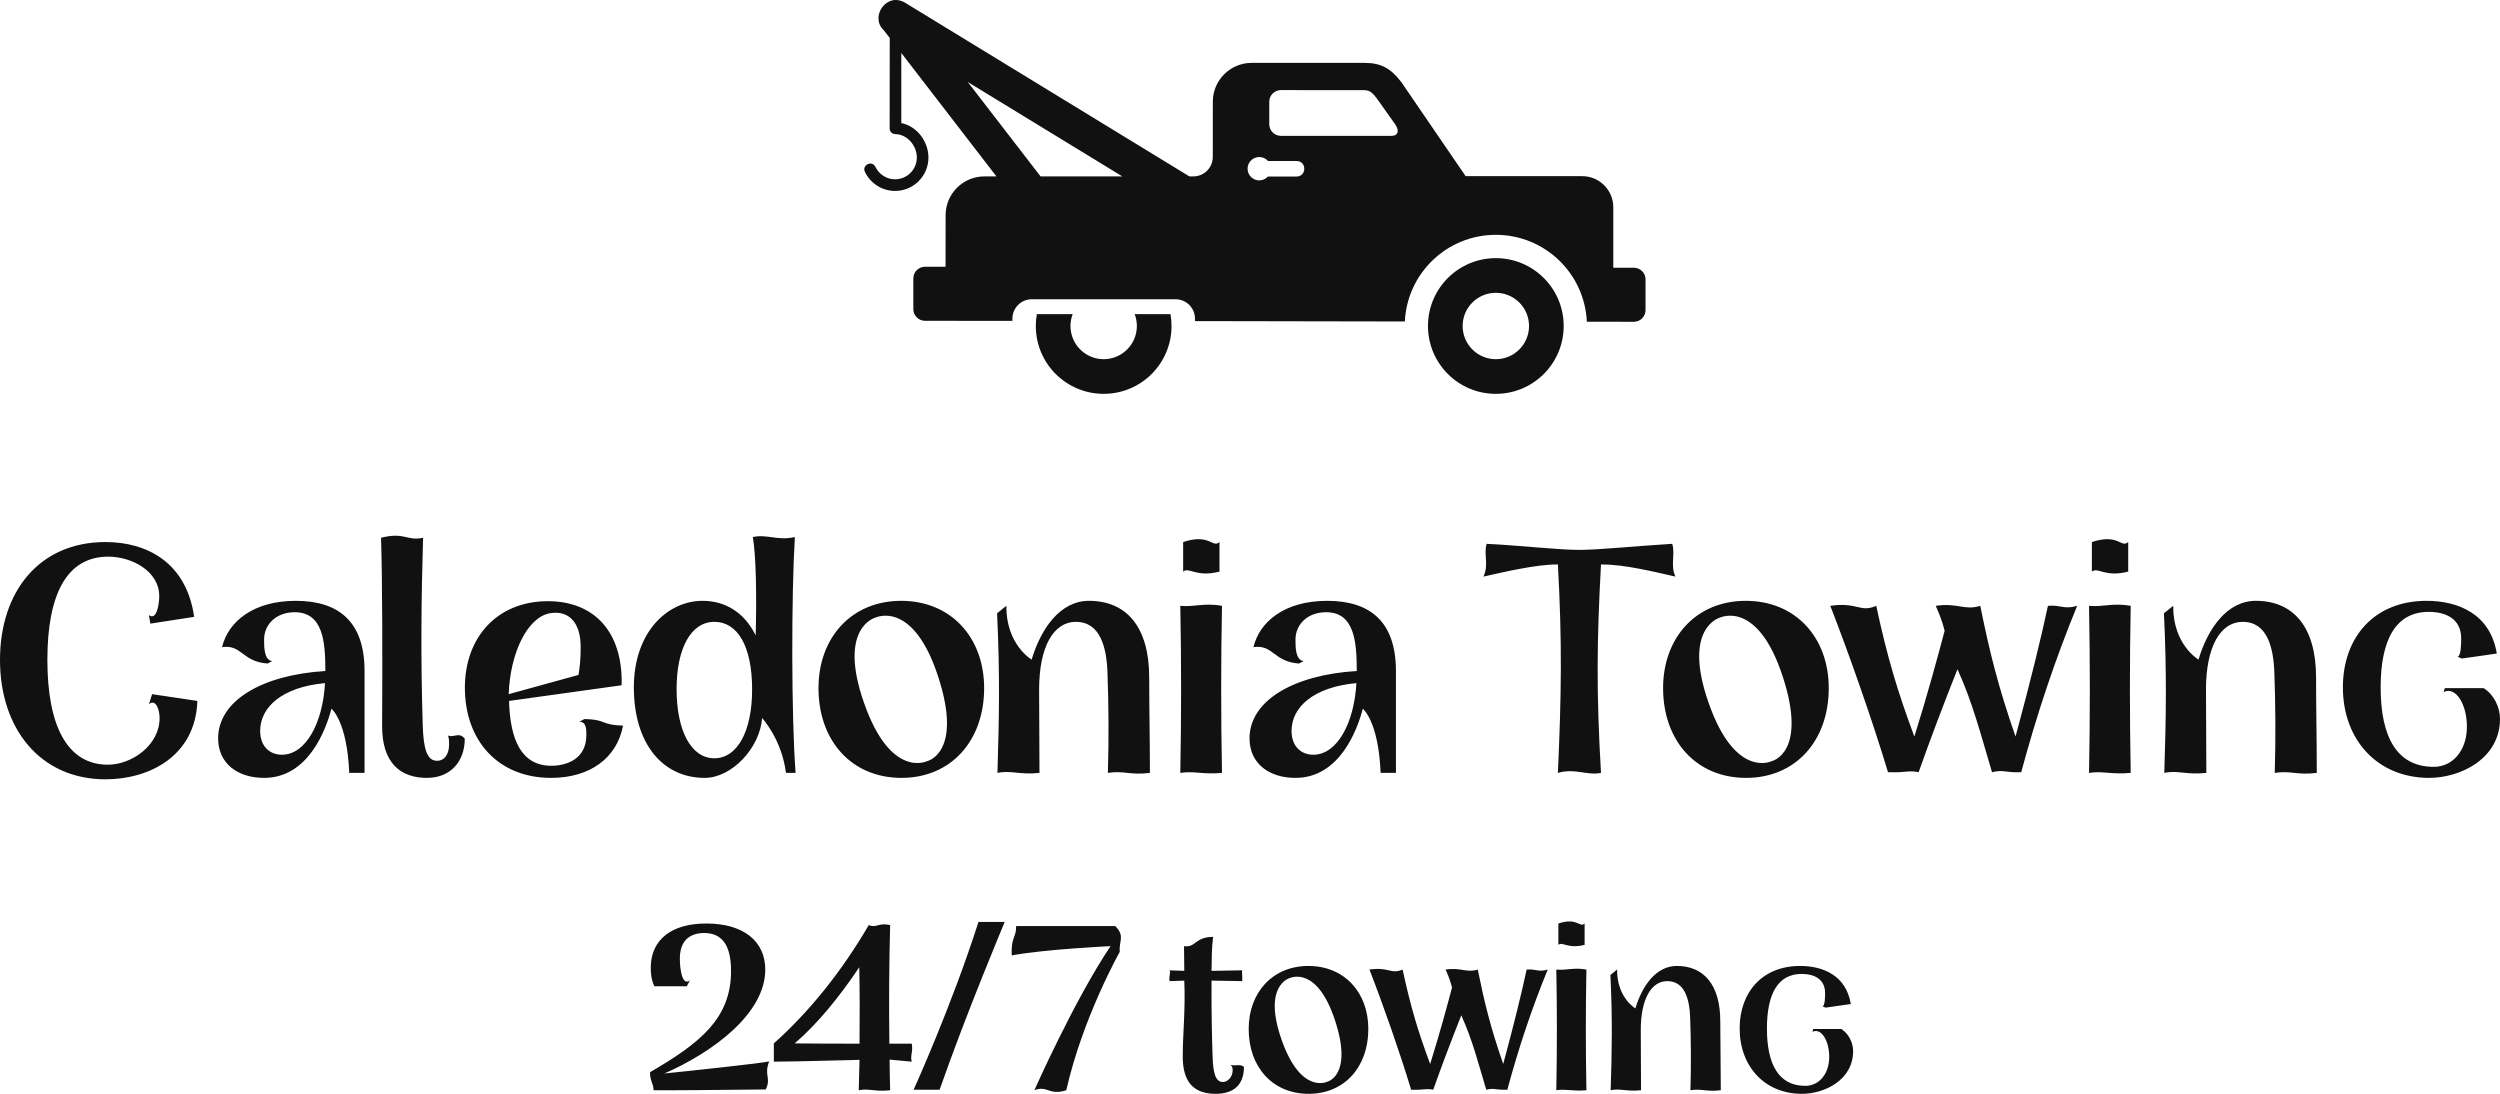
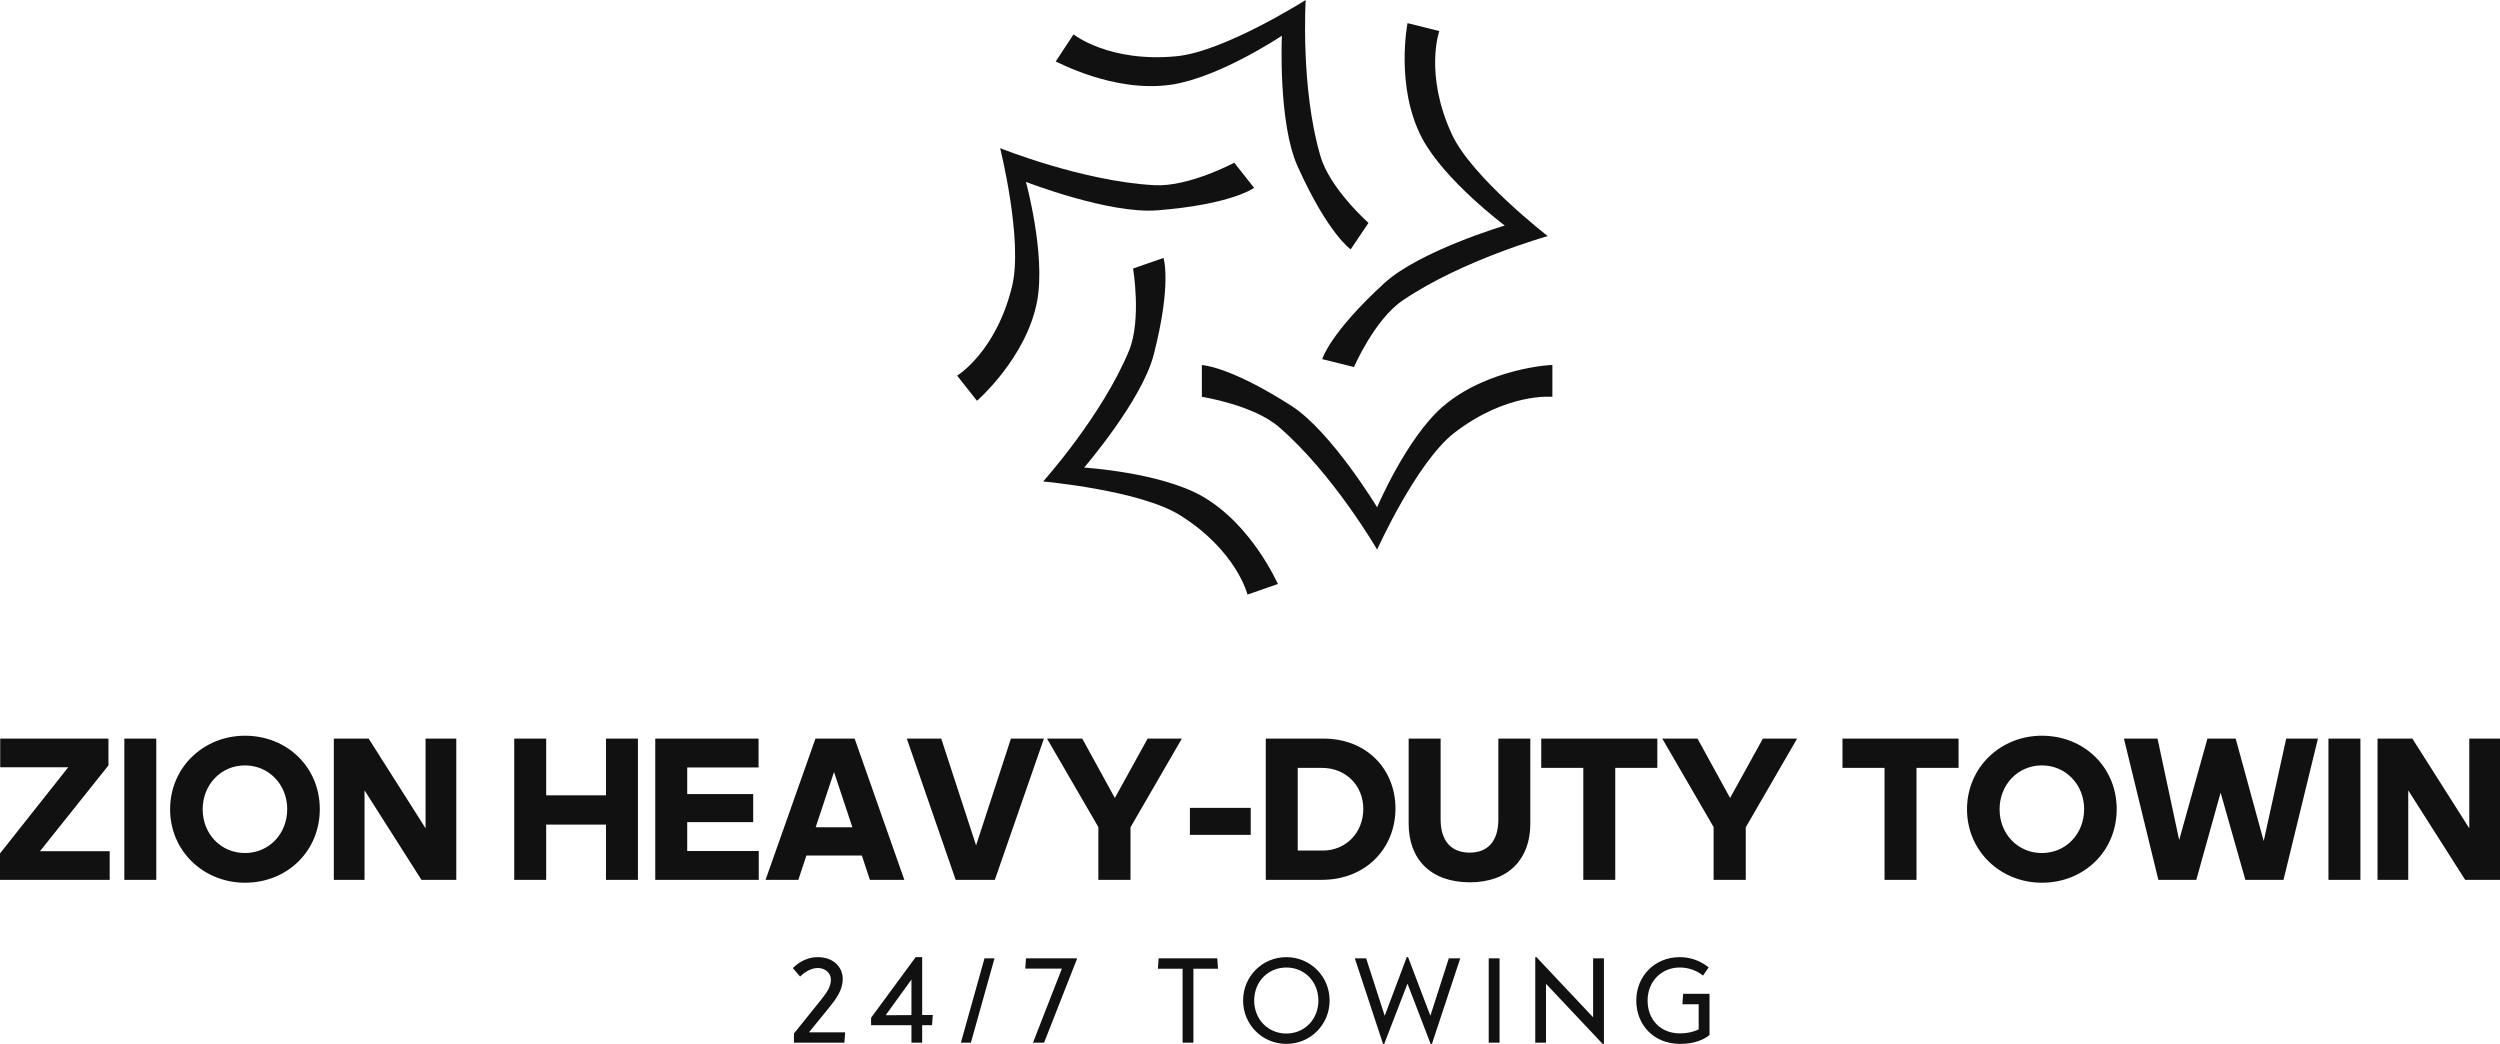
- <svg xmlns="http://www.w3.org/2000/svg" viewBox="0 0 350 153.136" preserveAspectRatio="xMidYMid meet" class="css-8aabad" id="heececag">
-   <defs id="SvgjsDefs1298" />
-   <g id="SvgjsG1299" featurekey="symbolFeature-0" transform="matrix(1.1576,0,0,1.1576,117.5658,-25.87514)" fill="#111">
-     <path fill="#111" d="M49.322,42.754c0,0.78,0.633,1.415,1.412,1.415c0.416,0,0.791-0.182,1.049-0.468h3.455  c1.254,0,1.254-1.878,0-1.878h-3.442c-0.259-0.296-0.64-0.479-1.062-0.479C49.955,41.344,49.322,41.975,49.322,42.754z   M53.352,33.249c-0.777,0-1.406,0.631-1.406,1.407v2.716c0,0.779,0.629,1.41,1.406,1.41h13.395c0.779,0,0.965-0.631,0.414-1.41  l-2.204-3.11c-0.712-0.94-1.001-1.012-1.785-1.012L53.352,33.249z M24.289,43.687h9.884L15.482,32.27L24.289,43.687z M75.695,43.657  h14.1c2.072,0,3.757,1.685,3.757,3.759v7.312l2.49,0.006c0.778,0,1.409,0.632,1.409,1.408v3.717c0,0.777-0.631,1.41-1.409,1.41  l-5.69-0.008c-0.266-5.85-5.092-10.509-11.007-10.509c-5.905,0-10.726,4.646-11.003,10.481L42.96,61.186v-0.293  c0-1.297-1.054-2.349-2.349-2.349H23.23c-1.299,0-2.349,1.052-2.349,2.349v0.269l-10.573-0.013c-0.779,0-1.41-0.631-1.41-1.41  v-3.715c0-0.78,0.631-1.41,1.41-1.41l2.488-0.006l0.006-6.225c0-2.596,2.104-4.698,4.696-4.698h1.448L7.443,28.759v8.476  c1.914,0.388,3.283,2.242,3.283,4.173c0,2.229-1.807,4.036-4.037,4.036c-1.609,0-2.984-0.941-3.641-2.294  c-0.412-0.845,0.855-1.46,1.266-0.614c0.437,0.893,1.334,1.5,2.375,1.5c1.452,0,2.631-1.178,2.631-2.628  c0-1.503-1.207-2.821-2.605-2.837c-0.208-0.006-0.37-0.082-0.48-0.196c-0.119-0.117-0.201-0.287-0.201-0.507l0.01-10.927  l-0.725-0.937c-1.723-1.603,0.354-4.684,2.607-3.306l34.359,20.988h0.479c1.296,0,2.349-1.052,2.349-2.349l0.006-6.684  c0-2.594,2.104-4.697,4.697-4.697l13.687,0.003c1.942,0,3.159,0.659,4.431,2.349L75.695,43.657z M75.331,61.775  c0,2.22,1.796,4.017,4.014,4.017c2.22,0,4.017-1.797,4.017-4.017c0-2.215-1.797-4.01-4.017-4.01  C77.127,57.766,75.331,59.562,75.331,61.775z M71.139,61.775c0-4.529,3.674-8.203,8.206-8.203c4.533,0,8.207,3.674,8.207,8.203  c0,4.535-3.674,8.209-8.207,8.209C74.812,69.984,71.139,66.311,71.139,61.775z M23.71,61.775c0-0.486,0.044-0.965,0.126-1.432h4.334  c-0.172,0.443-0.266,0.93-0.266,1.432c0,2.22,1.797,4.017,4.015,4.017s4.013-1.797,4.013-4.017c0-0.502-0.094-0.987-0.265-1.432  h4.332c0.084,0.467,0.127,0.944,0.127,1.432c0,4.535-3.675,8.209-8.207,8.209C27.386,69.984,23.71,66.311,23.71,61.775z" />
+ <svg xmlns="http://www.w3.org/2000/svg" viewBox="0 0 350 146.144" preserveAspectRatio="xMidYMid meet" class="css-8aabad" id="dbacgdbc">
+   <defs id="SvgjsDefs1517" />
+   <g id="SvgjsG1518" featurekey="symbolFeature-0" transform="matrix(0.9259259,0,0,0.9259259,129.3704,-4.62963)" fill="#111">
+     <g>
+       <path d="M78.4,66.5c-5.5,4.8-9.9,15.2-9.9,15.2s-6.9-11.4-12.9-15.3c-9.5-6.1-13.6-6.2-13.6-6.2V65c0,0,7.8,1.2,11.7,4.6   c8.2,7.1,14.8,18.5,14.8,18.5S74.4,75,80.1,70.5C88.1,64.3,95,65,95,65v-4.8C95,60.1,85.1,60.7,78.4,66.5z" />
+       <path d="M42,80c-6.4-3.6-17.8-4.3-17.8-4.3s8.7-10.1,10.5-17C37.5,47.9,36.2,44,36.2,44l-4.6,1.6c0,0,1.3,7.7-0.6,12.4   c-4.1,9.9-13,19.8-13,19.8s14.6,1.3,20.7,5.1c8.6,5.4,10.2,12,10.2,12l4.6-1.6C53.5,93.4,49.7,84.4,42,80z" />
+       <path d="M35.3,36.8c11.3-0.9,14.6-3.4,14.6-3.4l-3-3.8c0,0-6.9,3.7-12.1,3.4c-10.9-0.6-23.3-5.6-23.3-5.6s3.5,14,1.8,20.9   C10.9,58.2,5,61.8,5,61.8l3,3.8c0,0,7.5-6.5,9.1-15.1c1.3-7.1-1.7-18-1.7-18S28,37.4,35.3,36.8z" />
+       <path d="M37.4,17.8c7.3-1.1,16.7-7.4,16.7-7.4s-0.6,13.2,2.4,19.8c4.6,10.2,8,12.5,8,12.5l2.7-4c0,0-5.9-5.2-7.3-10.2   C56.9,18.2,57.7,5,57.7,5s-12.3,7.8-19.5,8.5c-10.2,1-15.6-3.3-15.6-3.3l-2.7,4.1C19.9,14.2,28.6,19.1,37.4,17.8z" />
+       <path d="M65,60.5c0,0,3.1-7.2,7.4-10.1c9-6.1,21.9-9.7,21.9-9.7s-11.5-8.9-14.5-15.4c-4.2-9.1-1.9-15.6-1.9-15.6l-4.8-1.2   c0,0-1.9,9.6,2.2,17.4c3.4,6.4,12.5,13.2,12.5,13.2S75,42.9,69.6,47.8c-8.3,7.6-9.4,11.5-9.4,11.5L65,60.5z" />
+     </g>
  </g>
-   <g id="SvgjsG1300" featurekey="nameFeature-0" transform="matrix(1.246883,0,0,1.246883,-3.940151,58.32996)" fill="#111">
-     <path d="M3.16 27.32 c0 -7.72 4.44 -13.24 11.84 -13.24 c4.6 0 9.08 2.24 9.96 8.4 l-4.92 0.76 l-0.16 -0.96 c0.88 0.68 1.16 -1.28 1.16 -2.12 c0 -2.84 -3.12 -4.44 -5.72 -4.44 c-4.72 0 -6.84 4.32 -6.84 11.6 s2.16 11.76 6.8 11.76 c2.64 0 5.8 -2.16 5.8 -5.24 c0 -0.88 -0.4 -2.2 -1.2 -1.56 l0.36 -1.12 l5.08 0.76 c-0.2 6.16 -5.36 8.8 -10.32 8.8 c-7.28 0 -11.84 -5.64 -11.84 -13.4 z M27.652 36.12 c0 -4.2 4.88 -7.12 12.04 -7.56 c0 -3.24 -0.24 -6.6 -3.44 -6.6 c-2.08 0 -3.44 1.36 -3.44 3.08 c0 0.84 0 2.32 0.92 2.4 l-0.52 0.28 c-2.88 -0.2 -2.88 -2.16 -5.12 -1.84 c0.68 -2.84 3.48 -5.2 8.28 -5.2 c4.84 0 7.72 2.36 7.72 7.88 l0 11.44 l-1.72 0 c-0.24 -5.84 -2 -7.2 -2 -7.2 c-0.64 2.44 -2.64 7.76 -7.56 7.76 c-3 0 -5.16 -1.64 -5.16 -4.44 z M39.652 29.92 c-4.84 0.44 -7.28 2.72 -7.28 5.36 c0 1.8 1.12 2.68 2.44 2.68 c2.72 0 4.6 -3.64 4.84 -8.04 z M46.064 34.64 c0.04 -6.88 0.04 -16.16 -0.12 -21.04 c2.64 -0.68 2.92 0.4 4.72 0 c-0.2 6.56 -0.28 13.36 -0.04 21.04 c0.08 2.68 0.48 4 1.6 4 c0.84 0 1.36 -0.72 1.36 -1.84 c0 -0.32 0 -0.64 -0.12 -1 c0.68 0.28 1.24 -0.44 1.88 0.36 c0 2.6 -1.64 4.4 -4.24 4.4 c-2.92 0 -5.08 -1.6 -5.04 -5.92 z M70.956 34.32 c0.96 0.4 2.16 0.36 2.16 0.36 c-0.68 3.68 -3.76 5.88 -8.08 5.88 c-5.96 0 -9.68 -4.2 -9.68 -10.12 c0 -5.72 3.68 -9.72 9.32 -9.72 c5.16 0 8.44 3.4 8.28 9.44 l-12.64 1.76 c0.12 4.4 1.4 7.28 4.76 7.28 c1.64 0 3.92 -0.72 3.92 -3.44 c0 -0.52 0.04 -1.56 -0.8 -1.48 l0.56 -0.32 s1.28 -0.04 2.2 0.36 z M60.276 31.16 l0 0 l7.84 -2.16 c0.16 -1.04 0.24 -1.84 0.24 -3.04 c0.04 -2.72 -1.24 -4.28 -3.48 -3.88 c-2.52 0.48 -4.44 4.48 -4.6 9.08 z M92.488 40 l-1.08 0 c-0.48 -3.8 -2.68 -6.16 -2.68 -6.16 c-0.24 3.36 -3.4 6.72 -6.44 6.72 c-4.76 0 -7.96 -3.88 -7.96 -10.16 c0 -6.24 3.8 -9.72 7.72 -9.72 c2.52 0 4.68 1.28 5.96 3.88 c0.12 -4.52 0.04 -8.96 -0.32 -11.04 c1.56 -0.36 2.8 0.44 4.72 0 c-0.4 6.44 -0.4 20.16 0.08 26.48 z M87.608 30.64 c0 -4.96 -1.68 -7.6 -4.24 -7.6 c-2.6 0 -4.24 2.92 -4.24 7.56 c0 4.68 1.64 7.76 4.24 7.76 c2.56 0 4.24 -3 4.24 -7.72 z M104.34 20.68 c5.6 0 9.32 4.12 9.32 9.8 c0 5.92 -3.72 10.08 -9.28 10.08 c-5.6 0 -9.32 -4.16 -9.32 -10.08 c0 -5.68 3.72 -9.8 9.28 -9.8 z M107.26 38.68 c0 0 4.04 -0.88 1.24 -9.48 s-6.92 -6.68 -7.04 -6.64 c0 0 -4.28 1.08 -1.28 9.6 c3 8.56 7.08 6.52 7.08 6.52 z M127.512 28.88 c-0.08 -2.96 -0.8 -5.84 -3.56 -5.84 c-2.48 0 -4.12 2.76 -4.12 7.6 c0 2.64 0.04 6 0.04 9.36 c-2.28 0.24 -3.2 -0.32 -4.72 0 c0.2 -6.32 0.28 -11.2 -0.04 -17.92 l1.04 -0.84 c-0.04 4.36 2.84 6.04 2.84 6.04 c1.04 -3.48 3.2 -6.6 6.44 -6.6 c4.2 0 6.76 2.92 6.76 8.6 c0 3.36 0.08 6.96 0.08 10.72 c-2.24 0.28 -2.92 -0.28 -4.72 0 c0.12 -3.96 0.08 -7.88 -0.04 -11.12 z M135.684 21.24 c1.56 0.16 2.68 -0.36 4.68 0 c-0.12 6.24 -0.12 12.48 0 18.76 c-2.24 0.2 -3.08 -0.24 -4.68 0 c0.12 -6.28 0.12 -12.52 0 -18.76 z M136.004 14.08 c3 -1 3.28 0.72 4.08 0 l0 3.32 c-2.68 0.68 -3.4 -0.56 -4.08 0 l0 -3.32 z M143.456 36.12 c0 -4.2 4.88 -7.12 12.04 -7.56 c0 -3.24 -0.24 -6.6 -3.44 -6.6 c-2.08 0 -3.44 1.36 -3.44 3.08 c0 0.84 0 2.32 0.92 2.4 l-0.52 0.28 c-2.88 -0.2 -2.88 -2.16 -5.12 -1.84 c0.68 -2.84 3.48 -5.2 8.28 -5.2 c4.84 0 7.72 2.36 7.72 7.88 l0 11.44 l-1.72 0 c-0.24 -5.84 -2 -7.2 -2 -7.2 c-0.64 2.44 -2.64 7.76 -7.56 7.76 c-3 0 -5.16 -1.64 -5.16 -4.44 z M155.456 29.92 c-4.84 0.44 -7.28 2.72 -7.28 5.36 c0 1.8 1.12 2.68 2.44 2.68 c2.72 0 4.6 -3.64 4.84 -8.04 z M191.28 17.96 c-2.16 -0.48 -5.76 -1.4 -8.36 -1.36 c-0.48 8.72 -0.52 14.52 0 23.4 c-1.6 0.32 -2.92 -0.56 -4.84 0 c0.4 -8.88 0.48 -14.68 0 -23.4 c-2.36 -0.04 -6.2 0.88 -8.36 1.36 c0.64 -1.36 0 -2.48 0.36 -3.68 c4 0.2 8 0.68 10.4 0.68 c2.28 0 6.36 -0.44 10.44 -0.68 c0.36 1.2 -0.24 2.44 0.36 3.68 z M199.172 20.68 c5.6 0 9.32 4.12 9.32 9.8 c0 5.92 -3.72 10.08 -9.28 10.08 c-5.6 0 -9.32 -4.16 -9.32 -10.08 c0 -5.68 3.72 -9.8 9.28 -9.8 z M202.092 38.68 c0 0 4.04 -0.88 1.24 -9.48 s-6.92 -6.68 -7.04 -6.64 c0 0 -4.28 1.08 -1.28 9.6 c3 8.56 7.08 6.52 7.08 6.52 z M218.584 39.92 c-1.2 -0.24 -1.32 0.08 -3.44 0 c-1.68 -5.6 -4.4 -13.36 -6.48 -18.68 c3.12 -0.44 3.32 0.8 5.16 0 c1.24 5.76 2.36 9.52 4.28 14.68 c1.48 -4.72 2.56 -8.72 3.4 -11.88 c-0.24 -1 -0.64 -2 -1 -2.8 c2.48 -0.36 3.28 0.56 5 0 c1.04 5.12 1.96 8.92 3.96 14.68 c1.64 -6.04 2.88 -11.12 3.64 -14.68 c1.48 -0.12 1.8 0.44 3.28 0 c-2.48 6.04 -4.56 12.28 -6.28 18.68 c-1.84 0.08 -1.92 -0.32 -3.28 0 c-1.2 -4 -2.16 -7.8 -3.88 -11.56 c-1.56 3.92 -3.16 8.16 -4.36 11.56 z M237.716 21.24 c1.56 0.16 2.68 -0.36 4.68 0 c-0.12 6.24 -0.12 12.48 0 18.76 c-2.24 0.2 -3.08 -0.24 -4.68 0 c0.12 -6.28 0.12 -12.52 0 -18.76 z M238.036 14.08 c3 -1 3.28 0.72 4.08 0 l0 3.32 c-2.68 0.68 -3.4 -0.56 -4.08 0 l0 -3.32 z M258.528 28.88 c-0.08 -2.96 -0.8 -5.84 -3.56 -5.84 c-2.48 0 -4.12 2.76 -4.12 7.6 c0 2.64 0.04 6 0.04 9.36 c-2.28 0.24 -3.2 -0.32 -4.72 0 c0.2 -6.32 0.28 -11.2 -0.04 -17.92 l1.04 -0.84 c-0.04 4.36 2.84 6.04 2.84 6.04 c1.04 -3.48 3.2 -6.6 6.44 -6.6 c4.2 0 6.76 2.92 6.76 8.6 c0 3.36 0.08 6.96 0.08 10.72 c-2.24 0.28 -2.92 -0.28 -4.72 0 c0.12 -3.96 0.08 -7.88 -0.04 -11.12 z M266.22 30.4 c0 -5.64 3.52 -9.72 9.4 -9.72 c3.56 0 7.16 1.48 7.88 5.92 l-3.92 0.56 l-0.48 -0.2 c0.4 -0.12 0.4 -1.48 0.4 -2.08 c0 -2.2 -1.76 -2.96 -3.64 -2.96 c-3.68 0 -5.4 3.08 -5.4 8.48 c0 5.6 1.84 8.92 5.96 8.92 c2.12 0 3.64 -1.8 3.72 -4.28 c0.08 -2.68 -1.24 -4.8 -2.6 -4.12 l0.12 -0.44 l4.36 0 c1.16 0.72 1.84 2.16 1.84 3.44 c0 4.52 -4.48 6.64 -7.96 6.64 c-5.76 0 -9.68 -4.24 -9.68 -10.16 z" />
+   <g id="SvgjsG1519" featurekey="fiAKjI-0" transform="matrix(1.443299,0,0,1.443299,-0.7793813,94.31134)" fill="#111">
+     <path d="M11.06 8.9 l-6.64 8.32 l6.76 0 l0 2.78 l-10.64 0 l0 -2.56 l6.62 -8.36 l-6.6 0 l0 -2.78 l10.5 0 l0 2.6 z M15.7 20 l-3.1 0 l0 -13.7 l3.1 0 l0 13.7 z M24.3 20.28 c-4 0 -7.26 -3.06 -7.26 -7.12 c0 -4.08 3.26 -7.14 7.26 -7.14 c4.1 0 7.26 3.06 7.26 7.12 c0 4.08 -3.16 7.14 -7.26 7.14 z M24.3 17.4 c2.32 0 4.1 -1.84 4.1 -4.26 c0 -2.38 -1.78 -4.24 -4.1 -4.24 s-4.1 1.86 -4.1 4.26 s1.78 4.24 4.1 4.24 z M41.42 20 l-5.52 -8.68 l0 8.68 l-2.98 0 l0 -13.7 l3.38 0 l5.52 8.7 l0 -8.7 l2.98 0 l0 13.7 l-3.38 0 z M59.32 20 l0 -5.36 l-5.8 0 l0 5.36 l-3.1 0 l0 -13.7 l3.1 0 l0 5.5 l5.8 0 l0 -5.5 l3.1 0 l0 13.7 l-3.1 0 z M64.1 20 l0 -13.7 l10.02 0 l0 2.8 l-6.92 0 l0 2.58 l6.4 0 l0 2.72 l-6.4 0 l0 2.8 l6.94 0 l0 2.8 l-10.04 0 z M83.22 14.9 l-1.78 -5.36 l-1.78 5.36 l3.56 0 z M84.92 20 l-0.78 -2.36 l-5.38 0 l-0.78 2.36 l-3.18 0 l4.84 -13.7 l3.8 0 l4.82 13.7 l-3.34 0 z M97.04 20 l-3.8 0 l-4.74 -13.7 l3.34 0 l3.38 10.36 l3.38 -10.36 l3.2 0 z M110.2 20 l-3.12 0 l0 -5.12 l-4.98 -8.58 l3.42 0 l3.16 5.76 l3.18 -5.76 l3.32 0 l-4.98 8.6 l0 5.1 z M121.86 15.64 l-5.9 0 l0 -2.62 l5.9 0 l0 2.62 z M123.32 20 l0 -13.7 l5.6 0 c4.22 0 6.98 3 6.98 6.78 c0 3.86 -2.88 6.92 -7.14 6.92 l-5.44 0 z M128.76 9.14 l-2.34 0 l0 8.02 l2.44 0 c2.22 0 3.92 -1.72 3.92 -4.04 c0 -2.28 -1.7 -3.98 -4.02 -3.98 z M143.12 20.24 c-3.84 0 -5.94 -2.28 -5.94 -5.68 l0 -8.26 l3.1 0 l0 7.84 c0 2.08 1.02 3.22 2.82 3.22 c1.78 0 2.78 -1.14 2.78 -3.22 l0 -7.84 l3.1 0 l0 8.26 c0 3.4 -2.08 5.68 -5.86 5.68 z M157.22 20 l-3.1 0 l0 -10.86 l-4.08 0 l0 -2.84 l11.26 0 l0 2.84 l-4.08 0 l0 10.86 z M169.88 20 l-3.12 0 l0 -5.12 l-4.98 -8.58 l3.42 0 l3.16 5.76 l3.18 -5.76 l3.32 0 l-4.98 8.6 l0 5.1 z M186.44 20 l-3.1 0 l0 -10.86 l-4.08 0 l0 -2.84 l11.26 0 l0 2.84 l-4.08 0 l0 10.86 z M198.6 20.28 c-4 0 -7.26 -3.06 -7.26 -7.12 c0 -4.08 3.26 -7.14 7.26 -7.14 c4.1 0 7.26 3.06 7.26 7.12 c0 4.08 -3.16 7.14 -7.26 7.14 z M198.6 17.4 c2.32 0 4.1 -1.84 4.1 -4.26 c0 -2.38 -1.78 -4.24 -4.1 -4.24 s-4.1 1.86 -4.1 4.26 s1.78 4.24 4.1 4.24 z M218.34 20 l-2.4 -8.46 l-2.36 8.46 l-3.68 0 l-3.34 -13.7 l3.26 0 l2.1 9.84 l2.74 -9.84 l2.74 0 l2.72 9.94 l2.18 -9.94 l3.08 0 l-3.34 13.7 l-3.7 0 z M229.5 20 l-3.1 0 l0 -13.7 l3.1 0 l0 13.7 z M239.66 20 l-5.52 -8.68 l0 8.68 l-2.98 0 l0 -13.7 l3.38 0 l5.52 8.7 l0 -8.7 l2.98 0 l0 13.7 l-3.38 0 z" />
  </g>
-   <g id="SvgjsG1301" featurekey="sloganFeature-0" transform="matrix(1.801085,0,0,1.801085,89.52311,116.6097)" fill="#111">
-     <path d="M9.82 19.94 c-3.3 0.04 -8.18 0.08 -8.72 0.06 c-0.02 -0.58 -0.28 -0.68 -0.28 -1.4 c3.82 -2.22 6.3 -4.14 6.3 -7.86 c0 -2.08 -0.74 -2.96 -2.1 -2.96 c-1.02 0 -1.88 0.52 -1.88 1.98 c0 0.9 0.2 2.16 0.78 1.7 l-0.24 0.46 l-2.52 0 c-0.24 -0.5 -0.3 -1.08 -0.28 -1.56 c0.06 -2.06 1.6 -3.32 4.32 -3.32 c2.86 0 4.58 1.36 4.58 3.58 c0 3.44 -4.1 6.44 -7.84 8.08 c2.32 -0.24 7.58 -0.8 8.14 -0.94 c-0.42 1.12 0.18 1.24 -0.26 2.18 z M10.446 16.36 c2.78 -2.48 5.28 -5.6 7.38 -9.2 c0.6 0.26 0.7 -0.2 1.66 0 c-0.08 3.04 -0.1 6.14 -0.06 9.22 l1.74 0 c0.12 0.66 -0.14 0.9 0 1.4 l-1.72 -0.16 c0 0.76 0.02 1.64 0.04 2.38 c-1.12 0.14 -1.64 -0.16 -2.44 0 l0.06 -2.36 c-2.14 0.04 -4.02 0.12 -6.66 0.14 l0 -1.42 z M17.086 10.44 c-1.52 2.28 -3.28 4.44 -5.02 5.92 c1.82 0.02 3.4 0.02 5.04 0.02 c0.02 -2 0.02 -4.12 -0.02 -5.94 z M28.392 6.92 c0 0 -2.98 7.08 -5.06 13.04 l-2.02 0 s2.96 -6.52 5.04 -13.04 l2.04 0 z M36.978 7.24 c0.8 0.76 0.26 1.24 0.36 2 c0 0 -2.88 5.1 -4.16 10.76 c-1.34 0.44 -1.46 -0.4 -2.48 0 c0 0 3.1 -7 5.92 -11.2 c0 0 -5.1 0.24 -7.68 0.72 c-0.08 -1.4 0.38 -1.44 0.34 -2.28 l7.7 0 z M42.35 11.48 c-0.3 0 -0.8 0.04 -1.14 0.04 c-0.08 -0.36 0.1 -0.58 0 -0.84 c0.4 0 0.78 0.04 1.14 0.04 l-0.02 -1.92 c0.92 0.14 0.84 -0.72 2.26 -0.72 c-0.12 1 -0.1 1.64 -0.12 2.64 l2.38 -0.04 c-0.04 0.24 0.04 0.5 0 0.84 l-2.38 -0.04 c-0.02 2.42 0.04 4.7 0.08 5.9 c0.04 1.26 0.22 1.98 0.8 1.98 c0.4 0 0.76 -0.42 0.76 -0.9 c0 -0.14 0 -0.28 -0.16 -0.44 c0.36 0.14 0.7 -0.1 1.04 0.16 c0 1.42 -0.82 2.1 -2.2 2.1 c-1.68 0 -2.56 -0.88 -2.56 -2.9 c0 -1.78 0.22 -3.62 0.12 -5.9 z M51.996 10.34 c2.8 0 4.66 2.06 4.66 4.9 c0 2.96 -1.86 5.04 -4.64 5.04 c-2.8 0 -4.66 -2.08 -4.66 -5.04 c0 -2.84 1.86 -4.9 4.64 -4.9 z M53.456 19.34 c0 0 2.02 -0.44 0.62 -4.74 s-3.46 -3.34 -3.52 -3.32 c0 0 -2.14 0.54 -0.64 4.8 c1.5 4.28 3.54 3.26 3.54 3.26 z M61.702 19.96 c-0.6 -0.12 -0.66 0.04 -1.72 0 c-0.84 -2.8 -2.2 -6.68 -3.24 -9.34 c1.56 -0.22 1.66 0.4 2.58 0 c0.62 2.88 1.18 4.76 2.14 7.34 c0.74 -2.36 1.28 -4.36 1.7 -5.94 c-0.12 -0.5 -0.32 -1 -0.5 -1.4 c1.24 -0.18 1.64 0.28 2.5 0 c0.52 2.56 0.98 4.46 1.98 7.34 c0.82 -3.02 1.44 -5.56 1.82 -7.34 c0.74 -0.06 0.9 0.22 1.64 0 c-1.24 3.02 -2.28 6.14 -3.14 9.34 c-0.92 0.04 -0.96 -0.16 -1.64 0 c-0.6 -2 -1.08 -3.9 -1.94 -5.78 c-0.78 1.96 -1.58 4.08 -2.18 5.78 z M71.268 10.62 c0.78 0.08 1.34 -0.18 2.34 0 c-0.06 3.12 -0.06 6.24 0 9.38 c-1.12 0.1 -1.54 -0.12 -2.34 0 c0.06 -3.14 0.06 -6.26 0 -9.38 z M71.428 7.04 c1.5 -0.5 1.64 0.36 2.04 0 l0 1.66 c-1.34 0.34 -1.7 -0.28 -2.04 0 l0 -1.66 z M81.674 14.44 c-0.04 -1.48 -0.4 -2.92 -1.78 -2.92 c-1.24 0 -2.06 1.38 -2.06 3.8 c0 1.32 0.02 3 0.02 4.68 c-1.14 0.12 -1.6 -0.16 -2.36 0 c0.1 -3.16 0.14 -5.6 -0.02 -8.96 l0.52 -0.42 c-0.02 2.18 1.42 3.02 1.42 3.02 c0.52 -1.74 1.6 -3.3 3.22 -3.3 c2.1 0 3.38 1.46 3.38 4.3 c0 1.68 0.04 3.48 0.04 5.36 c-1.12 0.14 -1.46 -0.14 -2.36 0 c0.06 -1.98 0.04 -3.94 -0.02 -5.56 z M85.52 15.2 c0 -2.82 1.76 -4.86 4.7 -4.86 c1.78 0 3.58 0.74 3.94 2.96 l-1.96 0.28 l-0.24 -0.1 c0.2 -0.06 0.2 -0.74 0.2 -1.04 c0 -1.1 -0.88 -1.48 -1.82 -1.48 c-1.84 0 -2.7 1.54 -2.7 4.24 c0 2.8 0.92 4.46 2.98 4.46 c1.06 0 1.82 -0.9 1.86 -2.14 c0.04 -1.34 -0.62 -2.4 -1.3 -2.06 l0.06 -0.22 l2.18 0 c0.58 0.36 0.92 1.08 0.92 1.72 c0 2.26 -2.24 3.32 -3.98 3.32 c-2.88 0 -4.84 -2.12 -4.84 -5.08 z" />
+   <g id="SvgjsG1520" featurekey="sloganFeature-0" transform="matrix(0.8433549,0,0,0.8433549,109.9374,129.1085)" fill="#111">
+     <path d="M9.54 9.42 c0 1.84 -1.08 3.3 -2.28 4.78 l-3.32 4.08 l6 0 l-0.12 1.72 l-8.38 0 l0 -1.52 l4.5 -5.6 c0.96 -1.2 1.64 -2.18 1.64 -3.34 c0 -1.12 -0.98 -1.94 -2.18 -1.94 c-1.26 0 -2.42 0.9 -2.94 1.42 l-1.2 -1.4 c0.38 -0.38 1.86 -1.82 4.12 -1.82 c2.64 0 4.16 1.66 4.16 3.62 z M24.487 15.4 l-0.12 1.7 l-1.64 0 l0 2.9 l-1.78 0 l0 -2.9 l-6.7 0 l0 -1.24 l7.4 -10.06 l1.08 0 l0 9.6 l1.76 0 z M16.667 15.44 l4.28 -0.02 l0 -5.9 z M34.734 6 l-3.92 14 l-1.66 0 l3.92 -14 l1.66 0 z M48.401 6 l0 0.16 l-5.44 13.84 l-1.84 0 l4.8 -12.3 l-6.08 0 l0.12 -1.7 l8.44 0 z M71.835 7.72 l-4.08 0 l0 12.28 l-1.8 0 l0 -12.28 l-4.1 0 l0.12 -1.72 l9.74 0 z M83.182 20.2 c-4 0 -7.18 -3.2 -7.18 -7.2 s3.18 -7.2 7.18 -7.2 s7.18 3.2 7.18 7.2 s-3.18 7.2 -7.18 7.2 z M83.182 18.48 c3.04 0 5.32 -2.38 5.32 -5.48 s-2.28 -5.48 -5.32 -5.48 c-3.06 0 -5.34 2.38 -5.34 5.48 s2.28 5.48 5.34 5.48 z M94.549 6 l1.88 0 l3.08 9.54 l3.66 -9.74 l0.22 0 l3.7 9.74 l3.06 -9.54 l1.9 0 l-4.7 14.2 l-0.22 0 l-3.84 -10 l-3.86 10 l-0.2 0 z M116.776 20 l0 -14 l1.8 0 l0 14 l-1.8 0 z M134.103 6 l1.8 0 l0 14.2 l-0.22 0 l-9.4 -9.98 l0 9.78 l-1.78 0 l0 -14.2 l0.2 0 l9.4 9.98 l0 -9.78 z M153.43 11.88 l0 6.86 c-1.08 0.82 -2.56 1.46 -4.9 1.46 c-4.4 0 -7.26 -3.2 -7.26 -7.2 s3.02 -7.2 7.22 -7.2 c1.94 0 3.54 0.7 4.8 1.7 l-0.94 1.36 c-1.1 -0.88 -2.46 -1.34 -3.86 -1.34 c-3 0 -5.34 2.28 -5.34 5.48 s2.16 5.46 5.38 5.46 c1.22 0 2.26 -0.26 3.1 -0.66 l0 -4.18 l-2.7 0 l0.12 -1.74 l4.38 0 z" />
  </g>
</svg>
